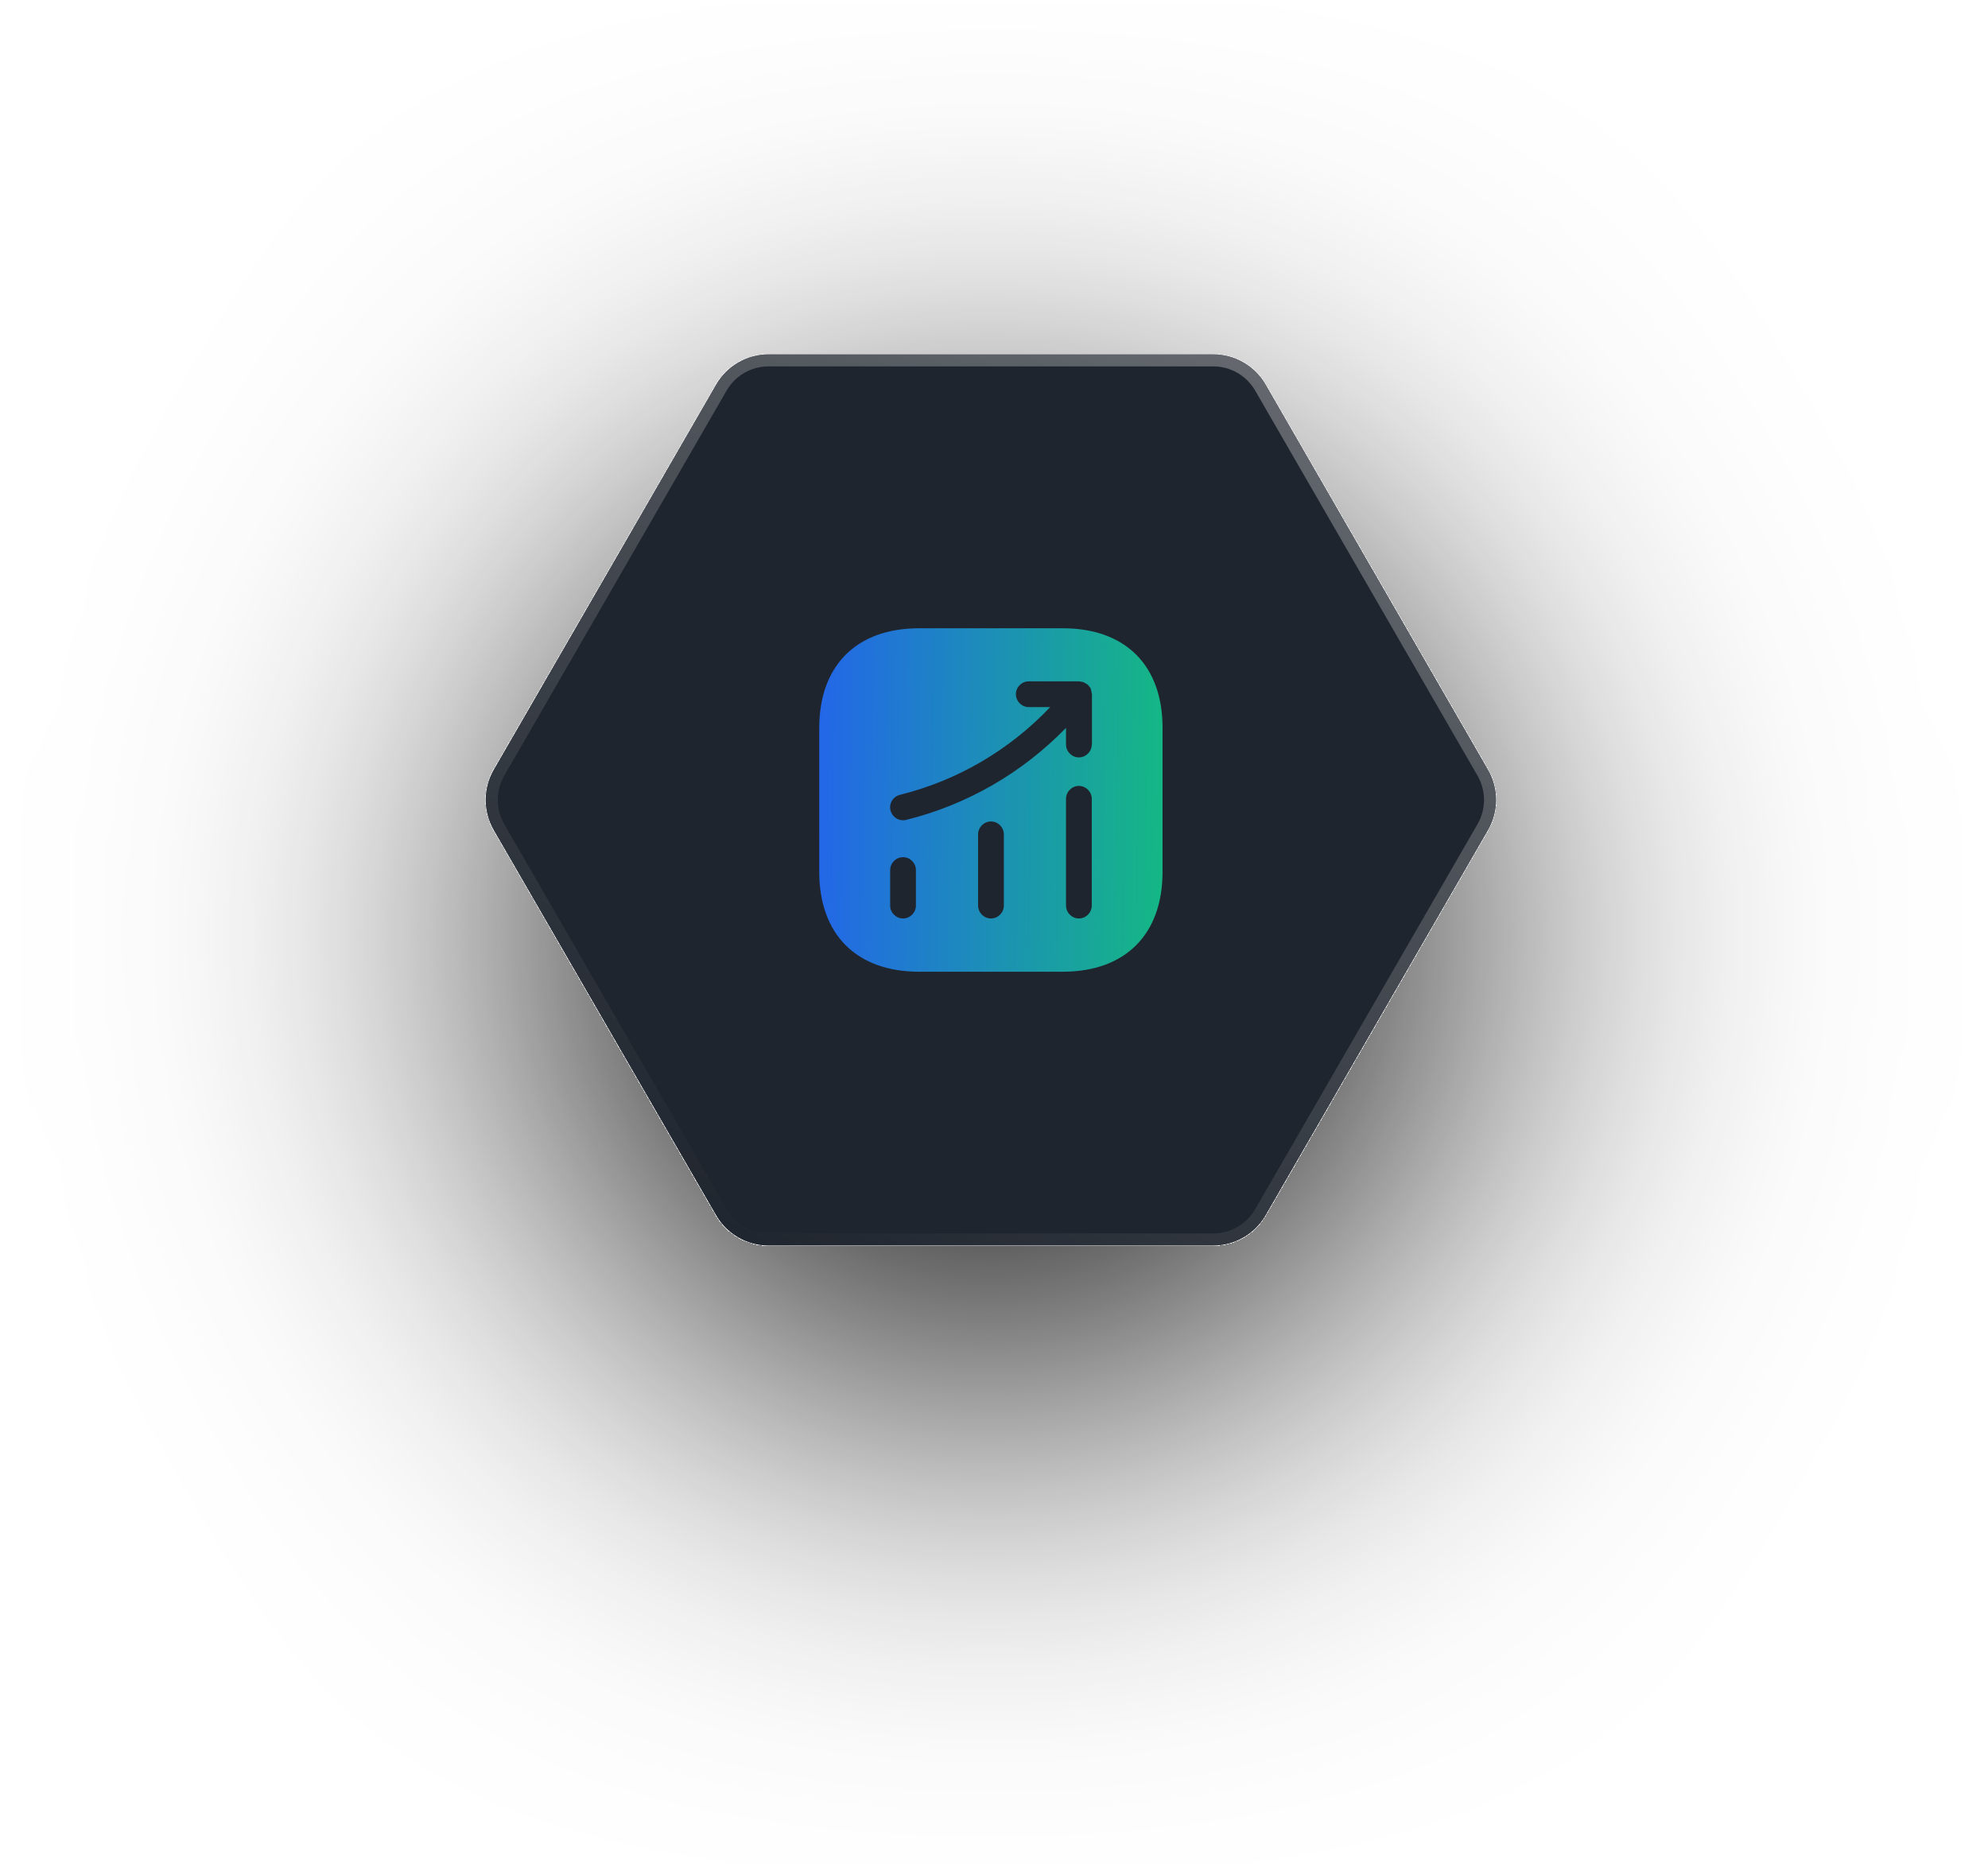
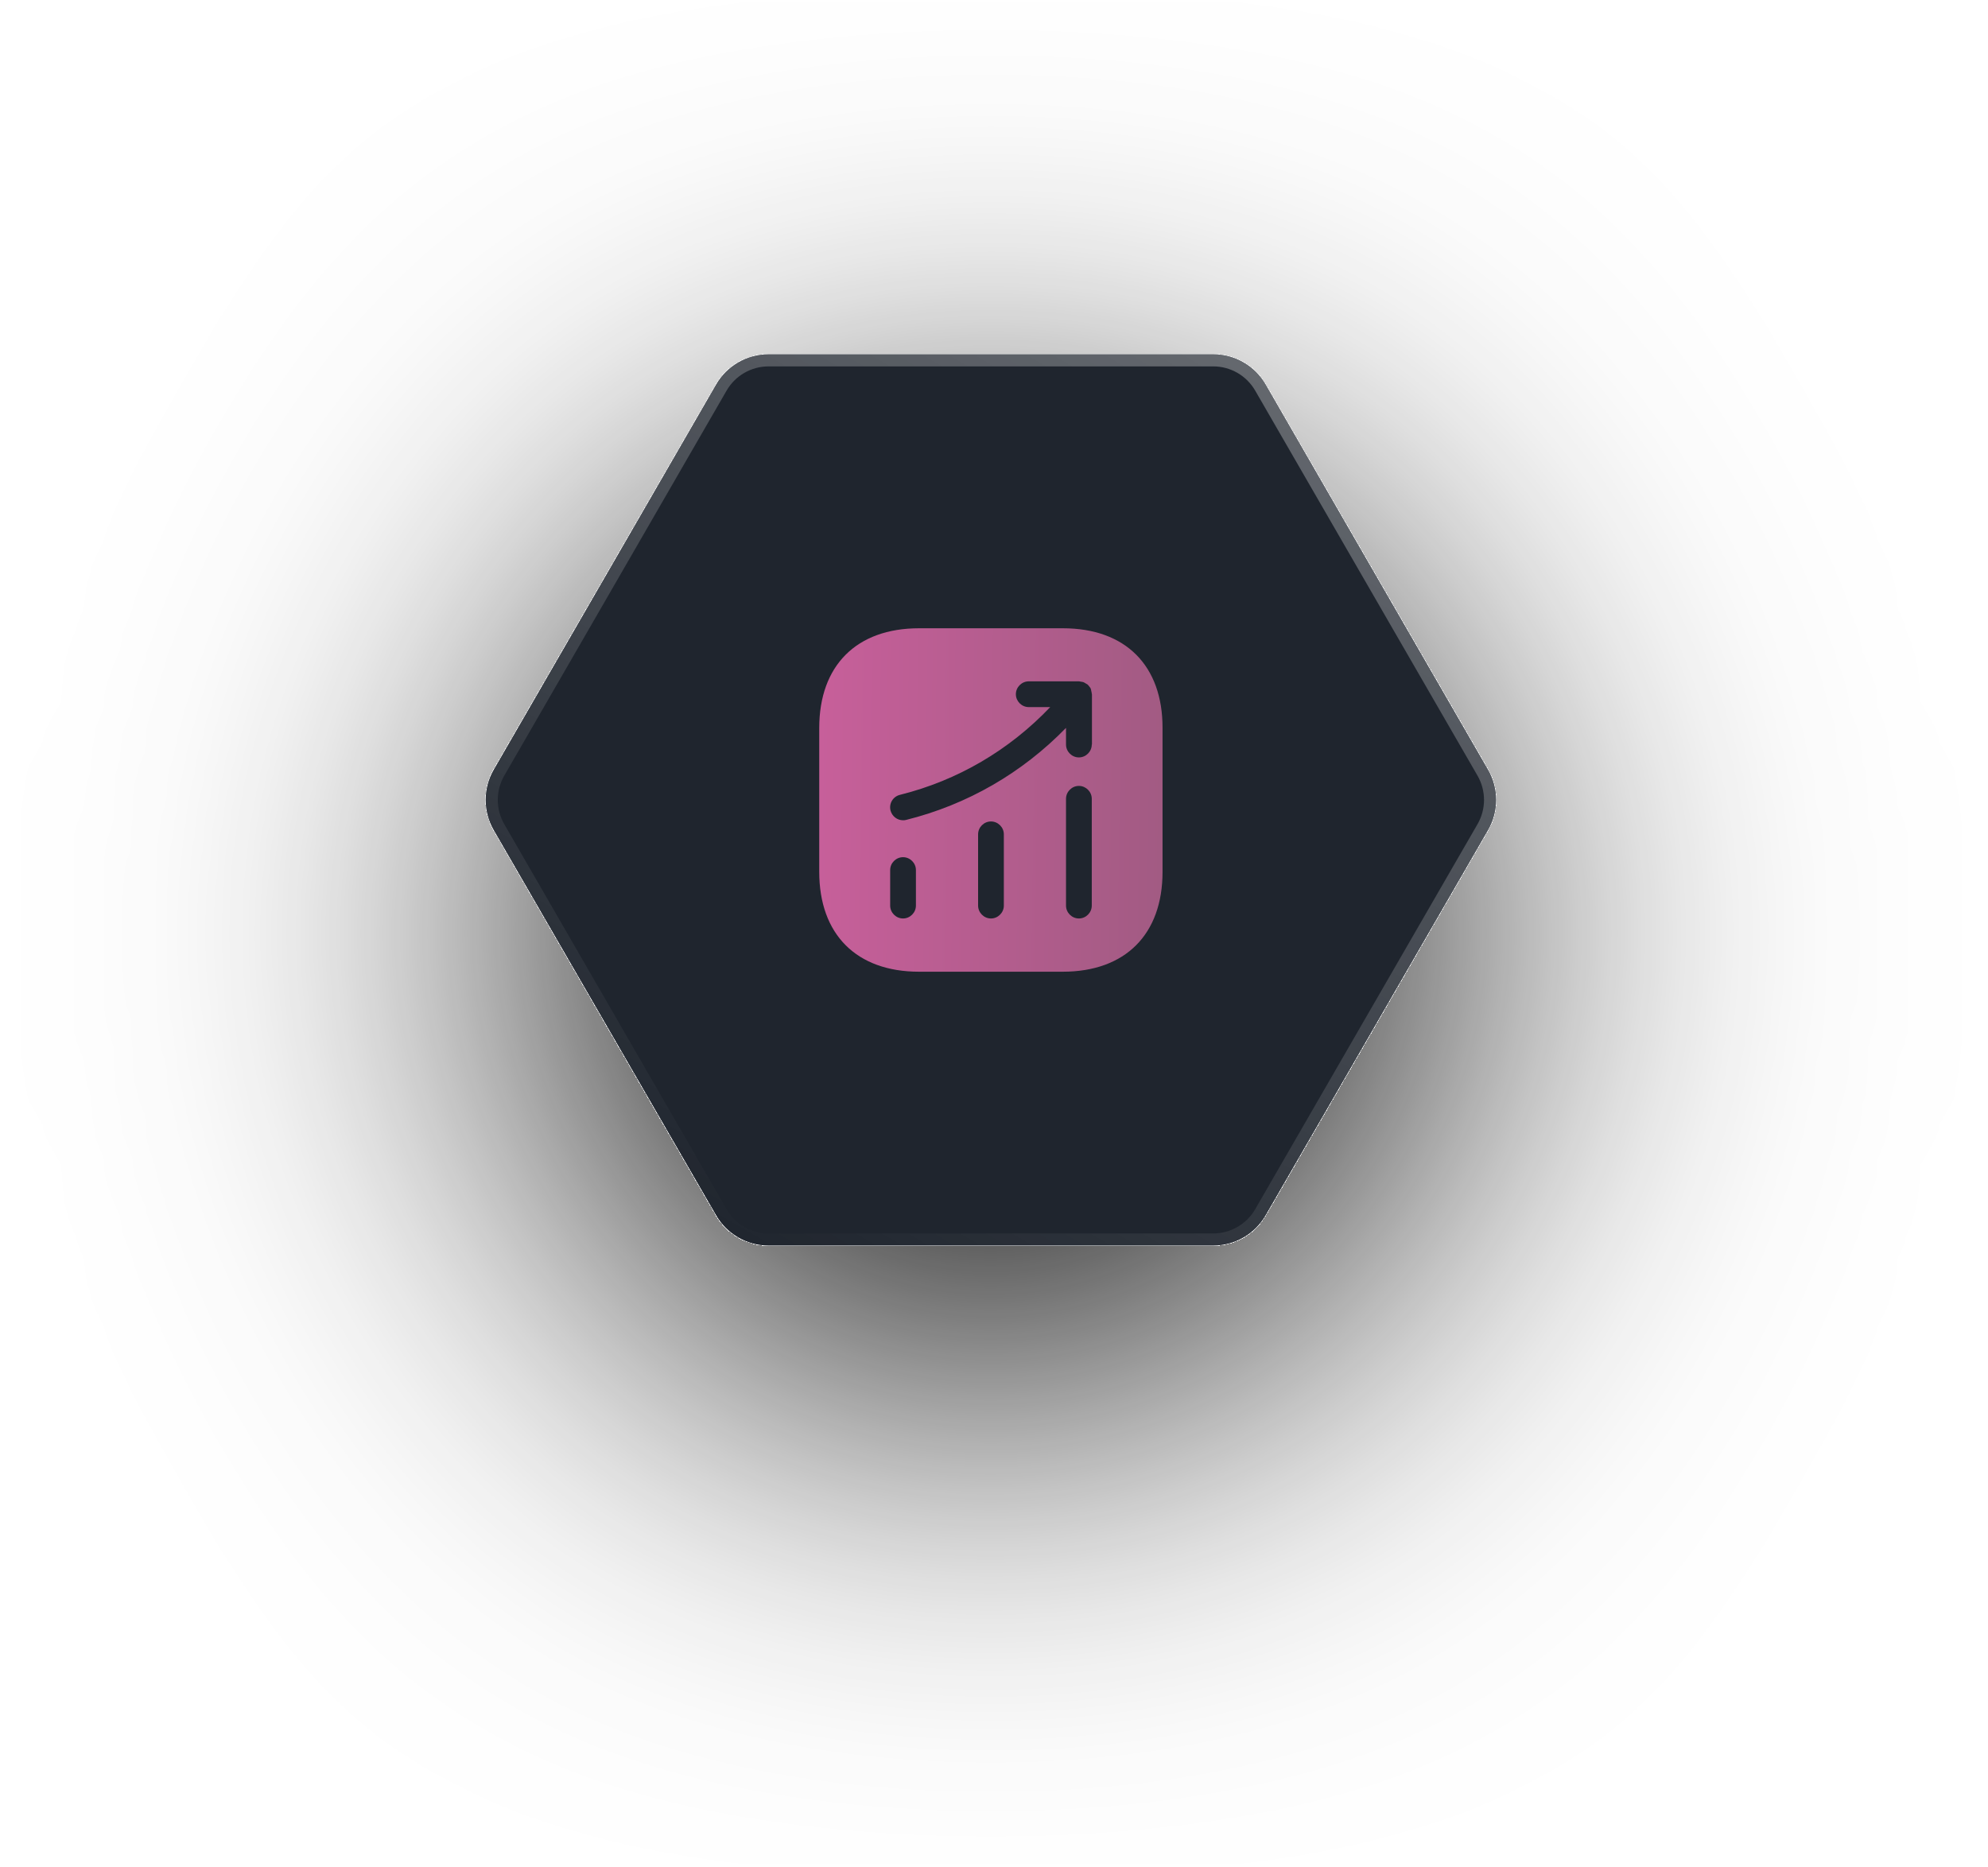
<svg xmlns="http://www.w3.org/2000/svg" width="164" height="154" viewBox="0 0 164 154" fill="none">
  <g filter="url(#filter0_d_878_1086)">
    <path d="M100.084 29.227C101.87 29.227 103.521 30.18 104.414 31.727L122.754 63.493C123.647 65.04 123.647 66.946 122.754 68.493L104.414 100.26C103.521 101.807 101.87 102.76 100.084 102.76L63.403 102.76C61.617 102.76 59.966 101.807 59.073 100.26L40.733 68.493C39.84 66.946 39.84 65.04 40.733 63.493L59.073 31.727C59.966 30.18 61.617 29.227 63.403 29.227L100.084 29.227Z" fill="#1F252E" />
    <path d="M100.084 29.727C101.691 29.727 103.177 30.585 103.981 31.977L122.321 63.743C123.125 65.136 123.125 66.851 122.321 68.243L103.981 100.01C103.177 101.402 101.691 102.26 100.084 102.26L63.403 102.26C61.795 102.26 60.31 101.402 59.506 100.01L41.166 68.243C40.362 66.851 40.362 65.136 41.166 63.743L59.506 31.977C60.31 30.585 61.795 29.727 63.403 29.727L100.084 29.727Z" stroke="url(#paint0_linear_878_1086)" />
  </g>
  <path d="M87.686 51.833H75.814C70.657 51.833 67.583 54.907 67.583 60.064V71.922C67.583 77.093 70.657 80.167 75.814 80.167H87.672C92.828 80.167 95.903 77.093 95.903 71.936V60.064C95.917 54.907 92.843 51.833 87.686 51.833ZM75.559 74.713C75.559 75.293 75.078 75.775 74.497 75.775C73.916 75.775 73.434 75.293 73.434 74.713V71.78C73.434 71.199 73.916 70.718 74.497 70.718C75.078 70.718 75.559 71.199 75.559 71.78V74.713ZM82.812 74.713C82.812 75.293 82.331 75.775 81.75 75.775C81.169 75.775 80.688 75.293 80.688 74.713V68.833C80.688 68.252 81.169 67.771 81.75 67.771C82.331 67.771 82.812 68.252 82.812 68.833V74.713ZM90.066 74.713C90.066 75.293 89.584 75.775 89.003 75.775C88.422 75.775 87.941 75.293 87.941 74.713V65.901C87.941 65.32 88.422 64.838 89.003 64.838C89.584 64.838 90.066 65.32 90.066 65.901V74.713ZM90.066 61.424C90.066 62.005 89.584 62.487 89.003 62.487C88.422 62.487 87.941 62.005 87.941 61.424V60.05C84.328 63.762 79.809 66.382 74.752 67.643C74.667 67.672 74.582 67.672 74.497 67.672C74.015 67.672 73.59 67.346 73.463 66.864C73.321 66.297 73.661 65.717 74.242 65.575C79.016 64.385 83.266 61.877 86.638 58.336H84.867C84.286 58.336 83.804 57.854 83.804 57.273C83.804 56.693 84.286 56.211 84.867 56.211H89.017C89.074 56.211 89.117 56.239 89.173 56.239C89.244 56.253 89.315 56.253 89.386 56.282C89.457 56.31 89.513 56.352 89.584 56.395C89.627 56.423 89.669 56.438 89.712 56.466C89.726 56.48 89.726 56.494 89.74 56.494C89.797 56.551 89.839 56.608 89.882 56.664C89.924 56.721 89.967 56.763 89.981 56.82C90.009 56.877 90.009 56.933 90.023 57.004C90.037 57.075 90.066 57.146 90.066 57.231C90.066 57.245 90.08 57.259 90.08 57.273V61.424H90.066Z" fill="url(#paint1_linear_878_1086)" />
  <defs>
    <filter id="filter0_d_878_1086" x="0.063" y="0.227" width="163.361" height="153.533" filterUnits="userSpaceOnUse" color-interpolation-filters="sRGB">
      <feFlood flood-opacity="0" result="BackgroundImageFix" />
      <feColorMatrix in="SourceAlpha" type="matrix" values="0 0 0 0 0 0 0 0 0 0 0 0 0 0 0 0 0 0 127 0" result="hardAlpha" />
      <feOffset dy="11" />
      <feGaussianBlur stdDeviation="20" />
      <feComposite in2="hardAlpha" operator="out" />
      <feColorMatrix type="matrix" values="0 0 0 0 0 0 0 0 0 0 0 0 0 0 0 0 0 0 0.9 0" />
      <feBlend mode="normal" in2="BackgroundImageFix" result="effect1_dropShadow_878_1086" />
      <feBlend mode="normal" in="SourceGraphic" in2="effect1_dropShadow_878_1086" result="shape" />
    </filter>
    <linearGradient id="paint0_linear_878_1086" x1="102.97" y1="29.227" x2="60.516" y2="102.76" gradientUnits="userSpaceOnUse">
      <stop stop-color="white" stop-opacity="0.31" />
      <stop offset="1" stop-color="white" stop-opacity="0" />
    </linearGradient>
    <linearGradient id="paint1_linear_878_1086" x1="67.583" y1="62.096" x2="95.952" y2="62.481" gradientUnits="userSpaceOnUse">
-       <stop stop-color="#2367E8" />
-       <stop offset="1" stop-color="#15B785" />
+       <stop stop-color="#c75f9a" />
+       <stop offset="1" stop-color="#a25b83" />
    </linearGradient>
  </defs>
</svg>
